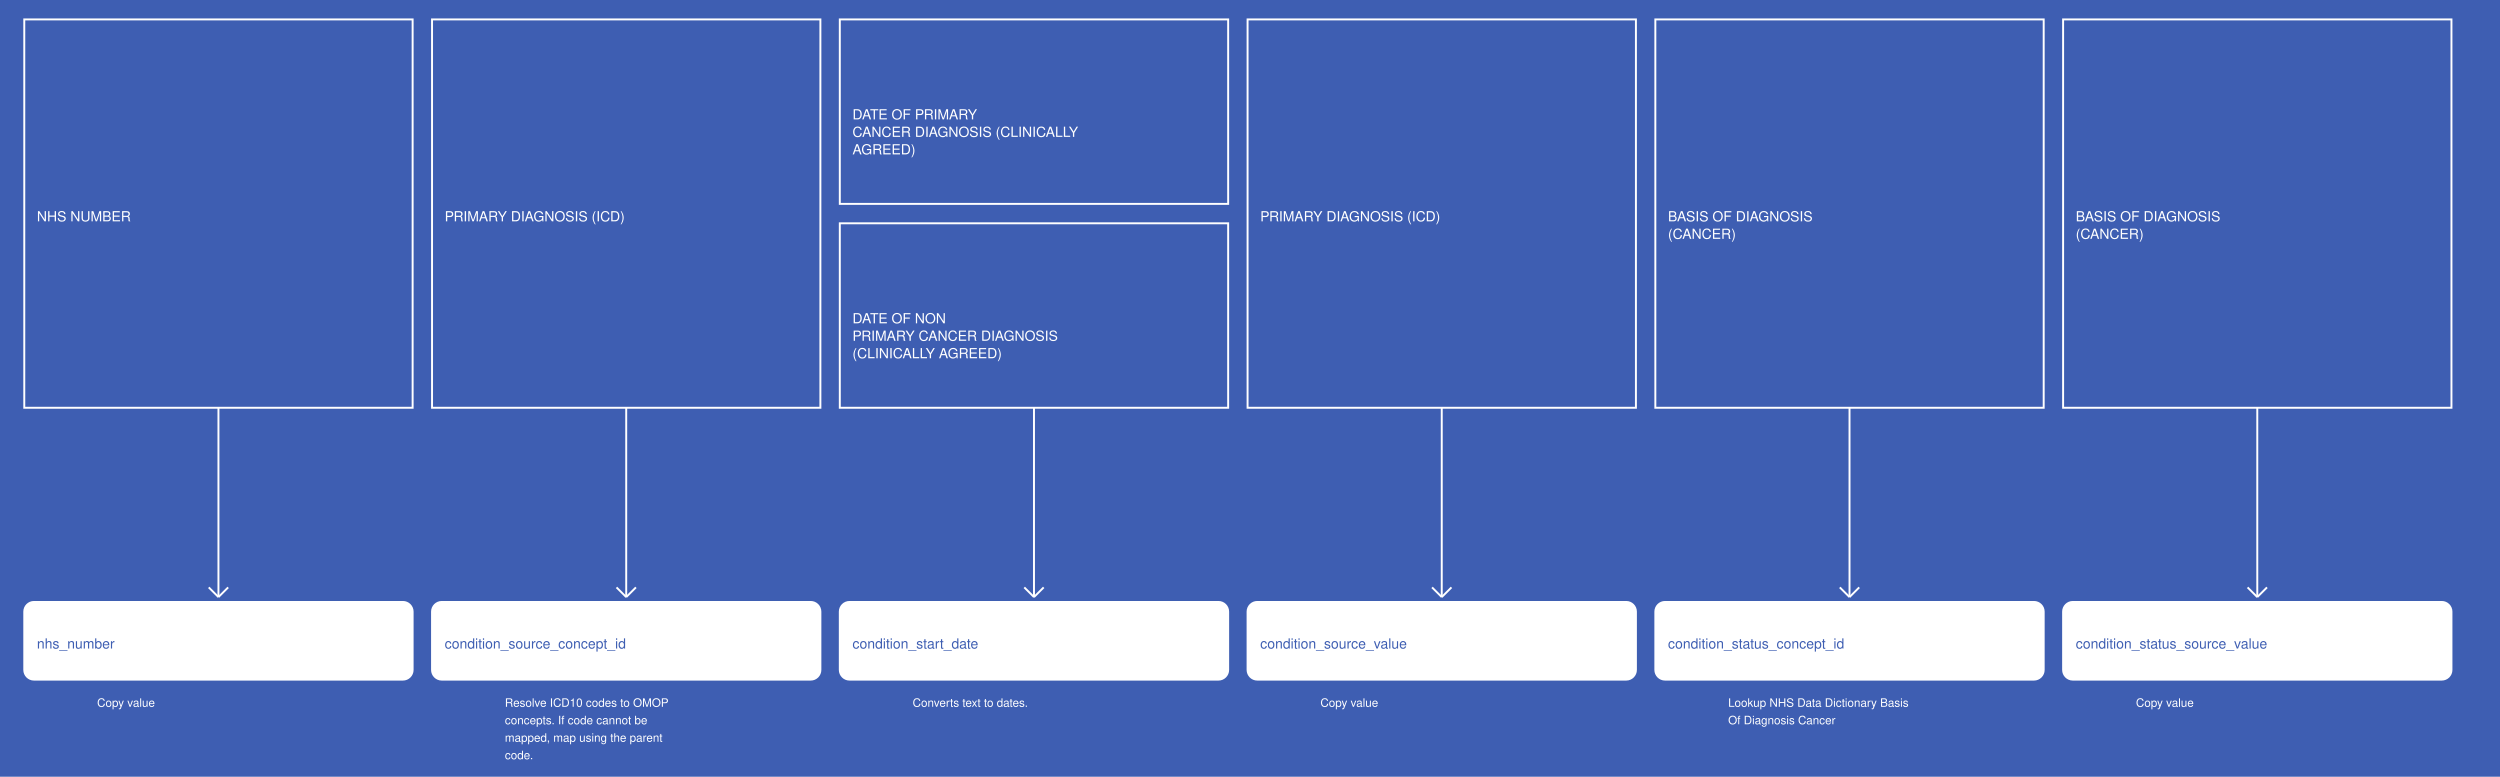
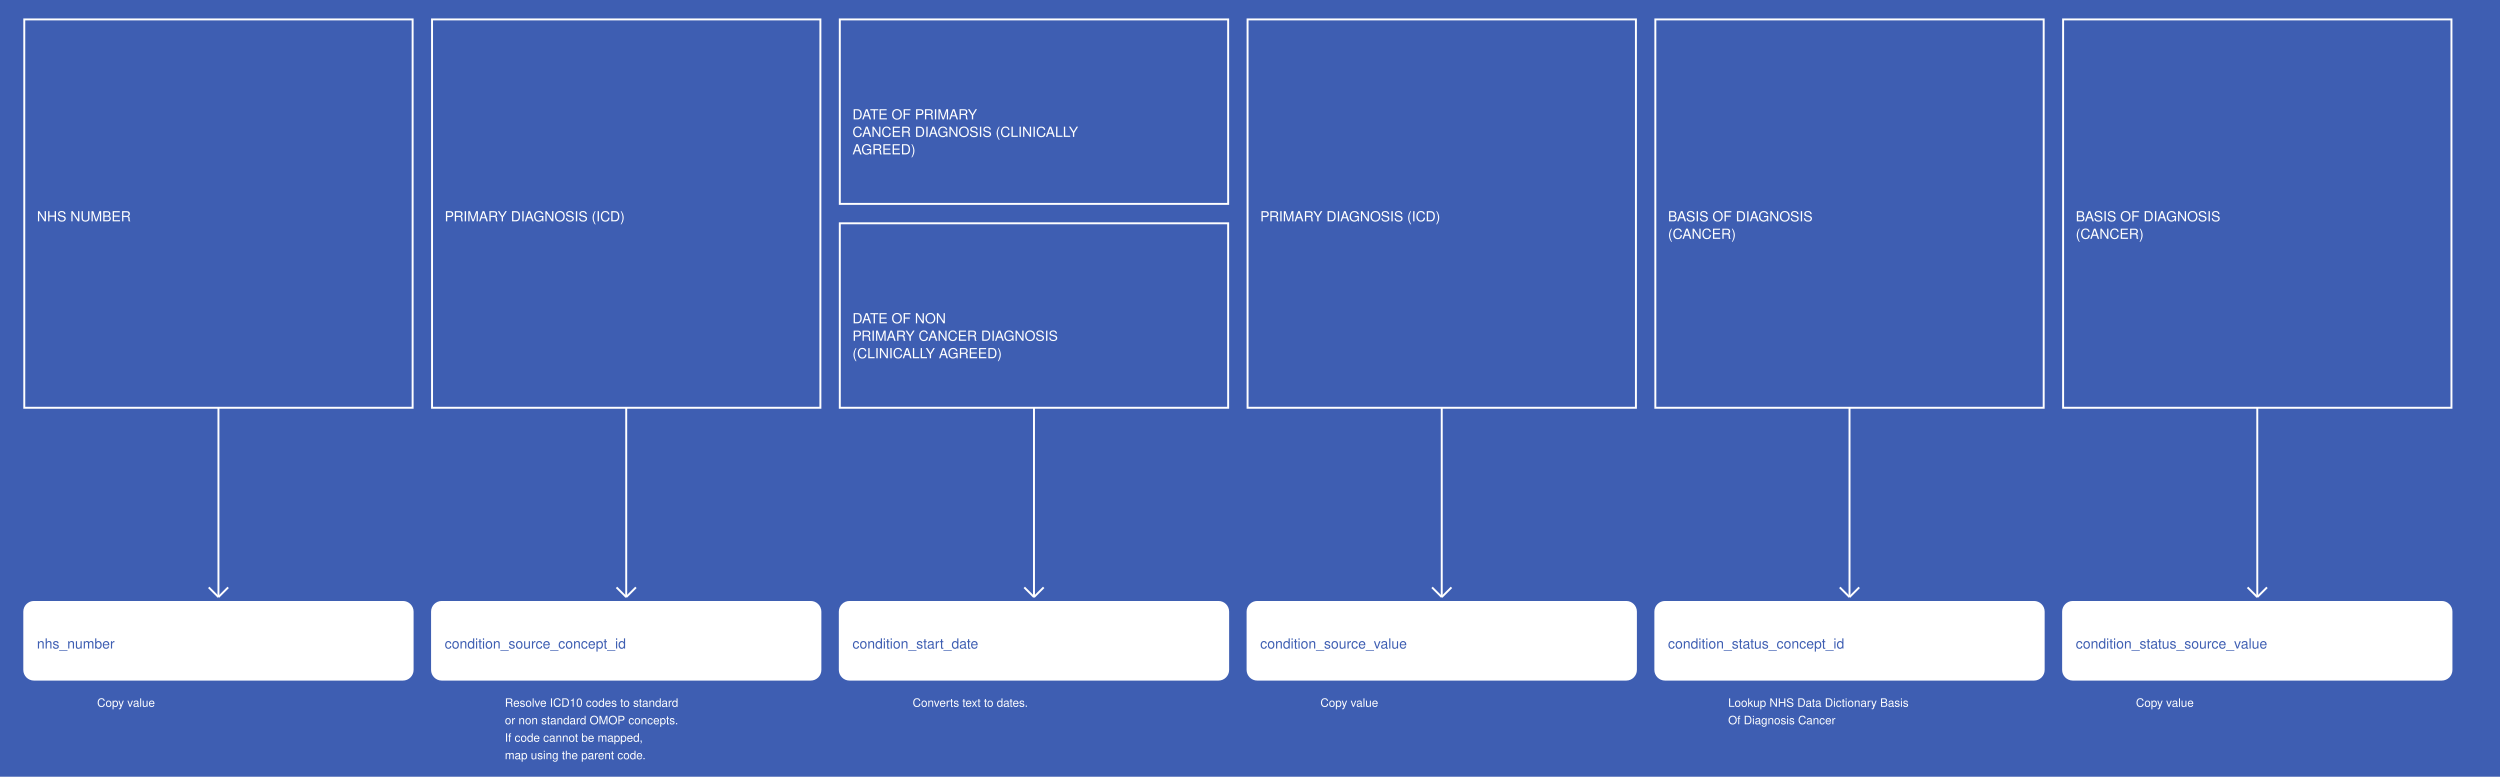
<svg xmlns="http://www.w3.org/2000/svg" width="2575" height="800">
  <rect width="100%" height="100%" fill="#3E5EB2" />
  <g>
    <rect x="25" y="20" width="400" height="400" fill="#3E5EB2" stroke="white" stroke-width="2" />
    <text x="38" y="228" fill="white" font-family="Helvetica" font-size="1.2em" text-anchor="start">NHS NUMBER</text>
  </g>
  <g>
    <line x1="225" y1="420" x2="225" y2="615" stroke="white" stroke-width="2" />
    <line x1="215" y1="605" x2="225" y2="615" stroke="white" stroke-width="2" />
    <line x1="235" y1="605" x2="225" y2="615" stroke="white" stroke-width="2" />
    <text x="100" y="728" fill="white" font-size="1em" font-family="Helvetica">Copy value</text>
  </g>
  <g>
    <rect x="25" y="620" width="400" height="80" fill="white" stroke="white" stroke-width="2" rx="10" />
    <text x="38" y="668" fill="#3E5EB2" font-family="Helvetica" font-size="1.2em" text-anchor="start">nhs_number</text>
  </g>
  <g>
    <rect x="445" y="20" width="400" height="400" fill="#3E5EB2" stroke="white" stroke-width="2" />
    <text x="458" y="228" fill="white" font-family="Helvetica" font-size="1.2em" text-anchor="start">PRIMARY DIAGNOSIS (ICD)</text>
  </g>
  <g>
    <line x1="645" y1="420" x2="645" y2="615" stroke="white" stroke-width="2" />
    <line x1="635" y1="605" x2="645" y2="615" stroke="white" stroke-width="2" />
    <line x1="655" y1="605" x2="645" y2="615" stroke="white" stroke-width="2" />
-     <text x="520" y="728" fill="white" font-size="1em" font-family="Helvetica">Resolve ICD10 codes to OMOP</text>
-     <text x="520" y="746" fill="white" font-size="1em" font-family="Helvetica">concepts. If code cannot be</text>
-     <text x="520" y="764" fill="white" font-size="1em" font-family="Helvetica">mapped, map using the parent</text>
-     <text x="520" y="782" fill="white" font-size="1em" font-family="Helvetica">code.</text>
+     <text x="520" y="728" fill="white" font-size="1em" font-family="Helvetica">Resolve ICD10 codes to standard</text>
+     <text x="520" y="746" fill="white" font-size="1em" font-family="Helvetica">or non standard OMOP concepts.</text>
+     <text x="520" y="764" fill="white" font-size="1em" font-family="Helvetica">If code cannot be mapped,</text>
+     <text x="520" y="782" fill="white" font-size="1em" font-family="Helvetica">map using the parent code.</text>
  </g>
  <g>
    <rect x="445" y="620" width="400" height="80" fill="white" stroke="white" stroke-width="2" rx="10" />
    <text x="458" y="668" fill="#3E5EB2" font-family="Helvetica" font-size="1.2em" text-anchor="start">condition_source_concept_id</text>
  </g>
  <g>
    <rect x="865" y="20" width="400" height="190" fill="#3E5EB2" stroke="white" stroke-width="2" />
    <text x="878" y="123" fill="white" font-family="Helvetica" font-size="1.2em" text-anchor="start">DATE OF PRIMARY</text>
    <text x="878" y="141" fill="white" font-family="Helvetica" font-size="1.2em" text-anchor="start">CANCER DIAGNOSIS (CLINICALLY</text>
    <text x="878" y="159" fill="white" font-family="Helvetica" font-size="1.2em" text-anchor="start">AGREED)</text>
  </g>
  <g>
    <rect x="865" y="230" width="400" height="190" fill="#3E5EB2" stroke="white" stroke-width="2" />
    <text x="878" y="333" fill="white" font-family="Helvetica" font-size="1.2em" text-anchor="start">DATE OF NON</text>
    <text x="878" y="351" fill="white" font-family="Helvetica" font-size="1.2em" text-anchor="start">PRIMARY CANCER DIAGNOSIS</text>
    <text x="878" y="369" fill="white" font-family="Helvetica" font-size="1.2em" text-anchor="start">(CLINICALLY AGREED)</text>
  </g>
  <g>
    <line x1="1065" y1="420" x2="1065" y2="615" stroke="white" stroke-width="2" />
    <line x1="1055" y1="605" x2="1065" y2="615" stroke="white" stroke-width="2" />
    <line x1="1075" y1="605" x2="1065" y2="615" stroke="white" stroke-width="2" />
    <text x="940" y="728" fill="white" font-size="1em" font-family="Helvetica">Converts text to dates.</text>
  </g>
  <g>
    <rect x="865" y="620" width="400" height="80" fill="white" stroke="white" stroke-width="2" rx="10" />
    <text x="878" y="668" fill="#3E5EB2" font-family="Helvetica" font-size="1.2em" text-anchor="start">condition_start_date</text>
  </g>
  <g>
    <rect x="1285" y="20" width="400" height="400" fill="#3E5EB2" stroke="white" stroke-width="2" />
    <text x="1298" y="228" fill="white" font-family="Helvetica" font-size="1.2em" text-anchor="start">PRIMARY DIAGNOSIS (ICD)</text>
  </g>
  <g>
    <line x1="1485" y1="420" x2="1485" y2="615" stroke="white" stroke-width="2" />
    <line x1="1475" y1="605" x2="1485" y2="615" stroke="white" stroke-width="2" />
    <line x1="1495" y1="605" x2="1485" y2="615" stroke="white" stroke-width="2" />
    <text x="1360" y="728" fill="white" font-size="1em" font-family="Helvetica">Copy value</text>
  </g>
  <g>
    <rect x="1285" y="620" width="400" height="80" fill="white" stroke="white" stroke-width="2" rx="10" />
    <text x="1298" y="668" fill="#3E5EB2" font-family="Helvetica" font-size="1.2em" text-anchor="start">condition_source_value</text>
  </g>
  <g>
    <rect x="1705" y="20" width="400" height="400" fill="#3E5EB2" stroke="white" stroke-width="2" />
    <text x="1718" y="228" fill="white" font-family="Helvetica" font-size="1.2em" text-anchor="start">BASIS OF DIAGNOSIS</text>
    <text x="1718" y="246" fill="white" font-family="Helvetica" font-size="1.2em" text-anchor="start">(CANCER)</text>
  </g>
  <g>
    <line x1="1905" y1="420" x2="1905" y2="615" stroke="white" stroke-width="2" />
    <line x1="1895" y1="605" x2="1905" y2="615" stroke="white" stroke-width="2" />
    <line x1="1915" y1="605" x2="1905" y2="615" stroke="white" stroke-width="2" />
    <text x="1780" y="728" fill="white" font-size="1em" font-family="Helvetica">Lookup NHS Data Dictionary Basis</text>
    <text x="1780" y="746" fill="white" font-size="1em" font-family="Helvetica">Of Diagnosis Cancer</text>
  </g>
  <g>
    <rect x="1705" y="620" width="400" height="80" fill="white" stroke="white" stroke-width="2" rx="10" />
    <text x="1718" y="668" fill="#3E5EB2" font-family="Helvetica" font-size="1.2em" text-anchor="start">condition_status_concept_id</text>
  </g>
  <g>
    <rect x="2125" y="20" width="400" height="400" fill="#3E5EB2" stroke="white" stroke-width="2" />
    <text x="2138" y="228" fill="white" font-family="Helvetica" font-size="1.2em" text-anchor="start">BASIS OF DIAGNOSIS</text>
    <text x="2138" y="246" fill="white" font-family="Helvetica" font-size="1.2em" text-anchor="start">(CANCER)</text>
  </g>
  <g>
    <line x1="2325" y1="420" x2="2325" y2="615" stroke="white" stroke-width="2" />
    <line x1="2315" y1="605" x2="2325" y2="615" stroke="white" stroke-width="2" />
    <line x1="2335" y1="605" x2="2325" y2="615" stroke="white" stroke-width="2" />
    <text x="2200" y="728" fill="white" font-size="1em" font-family="Helvetica">Copy value</text>
  </g>
  <g>
    <rect x="2125" y="620" width="400" height="80" fill="white" stroke="white" stroke-width="2" rx="10" />
    <text x="2138" y="668" fill="#3E5EB2" font-family="Helvetica" font-size="1.2em" text-anchor="start">condition_status_source_value</text>
  </g>
</svg>
